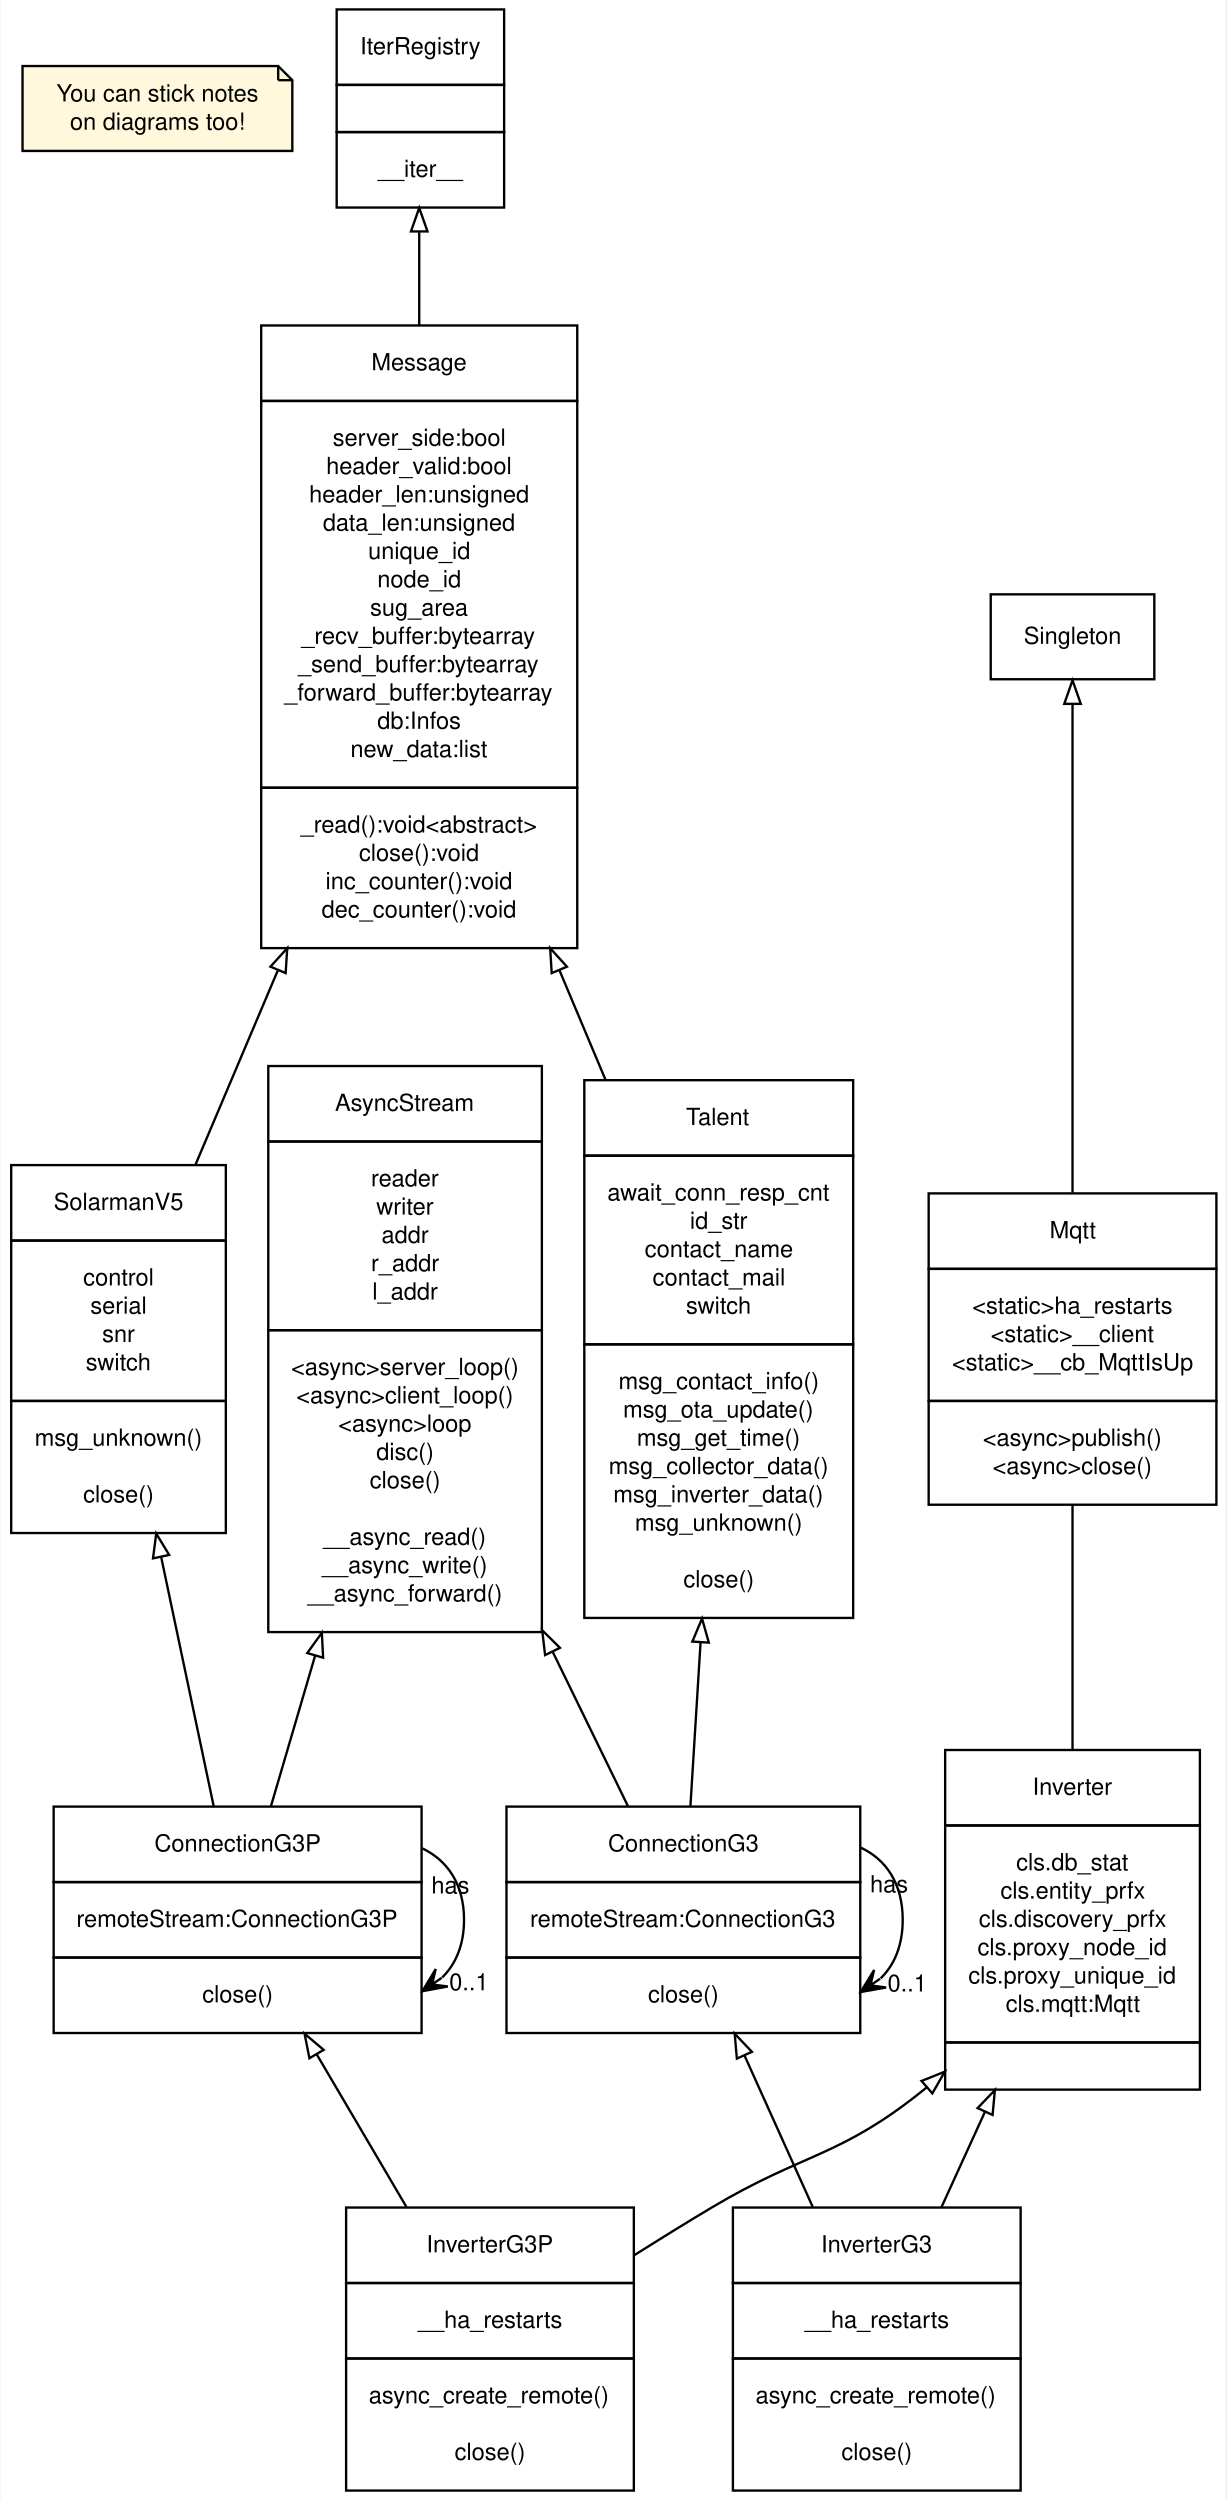
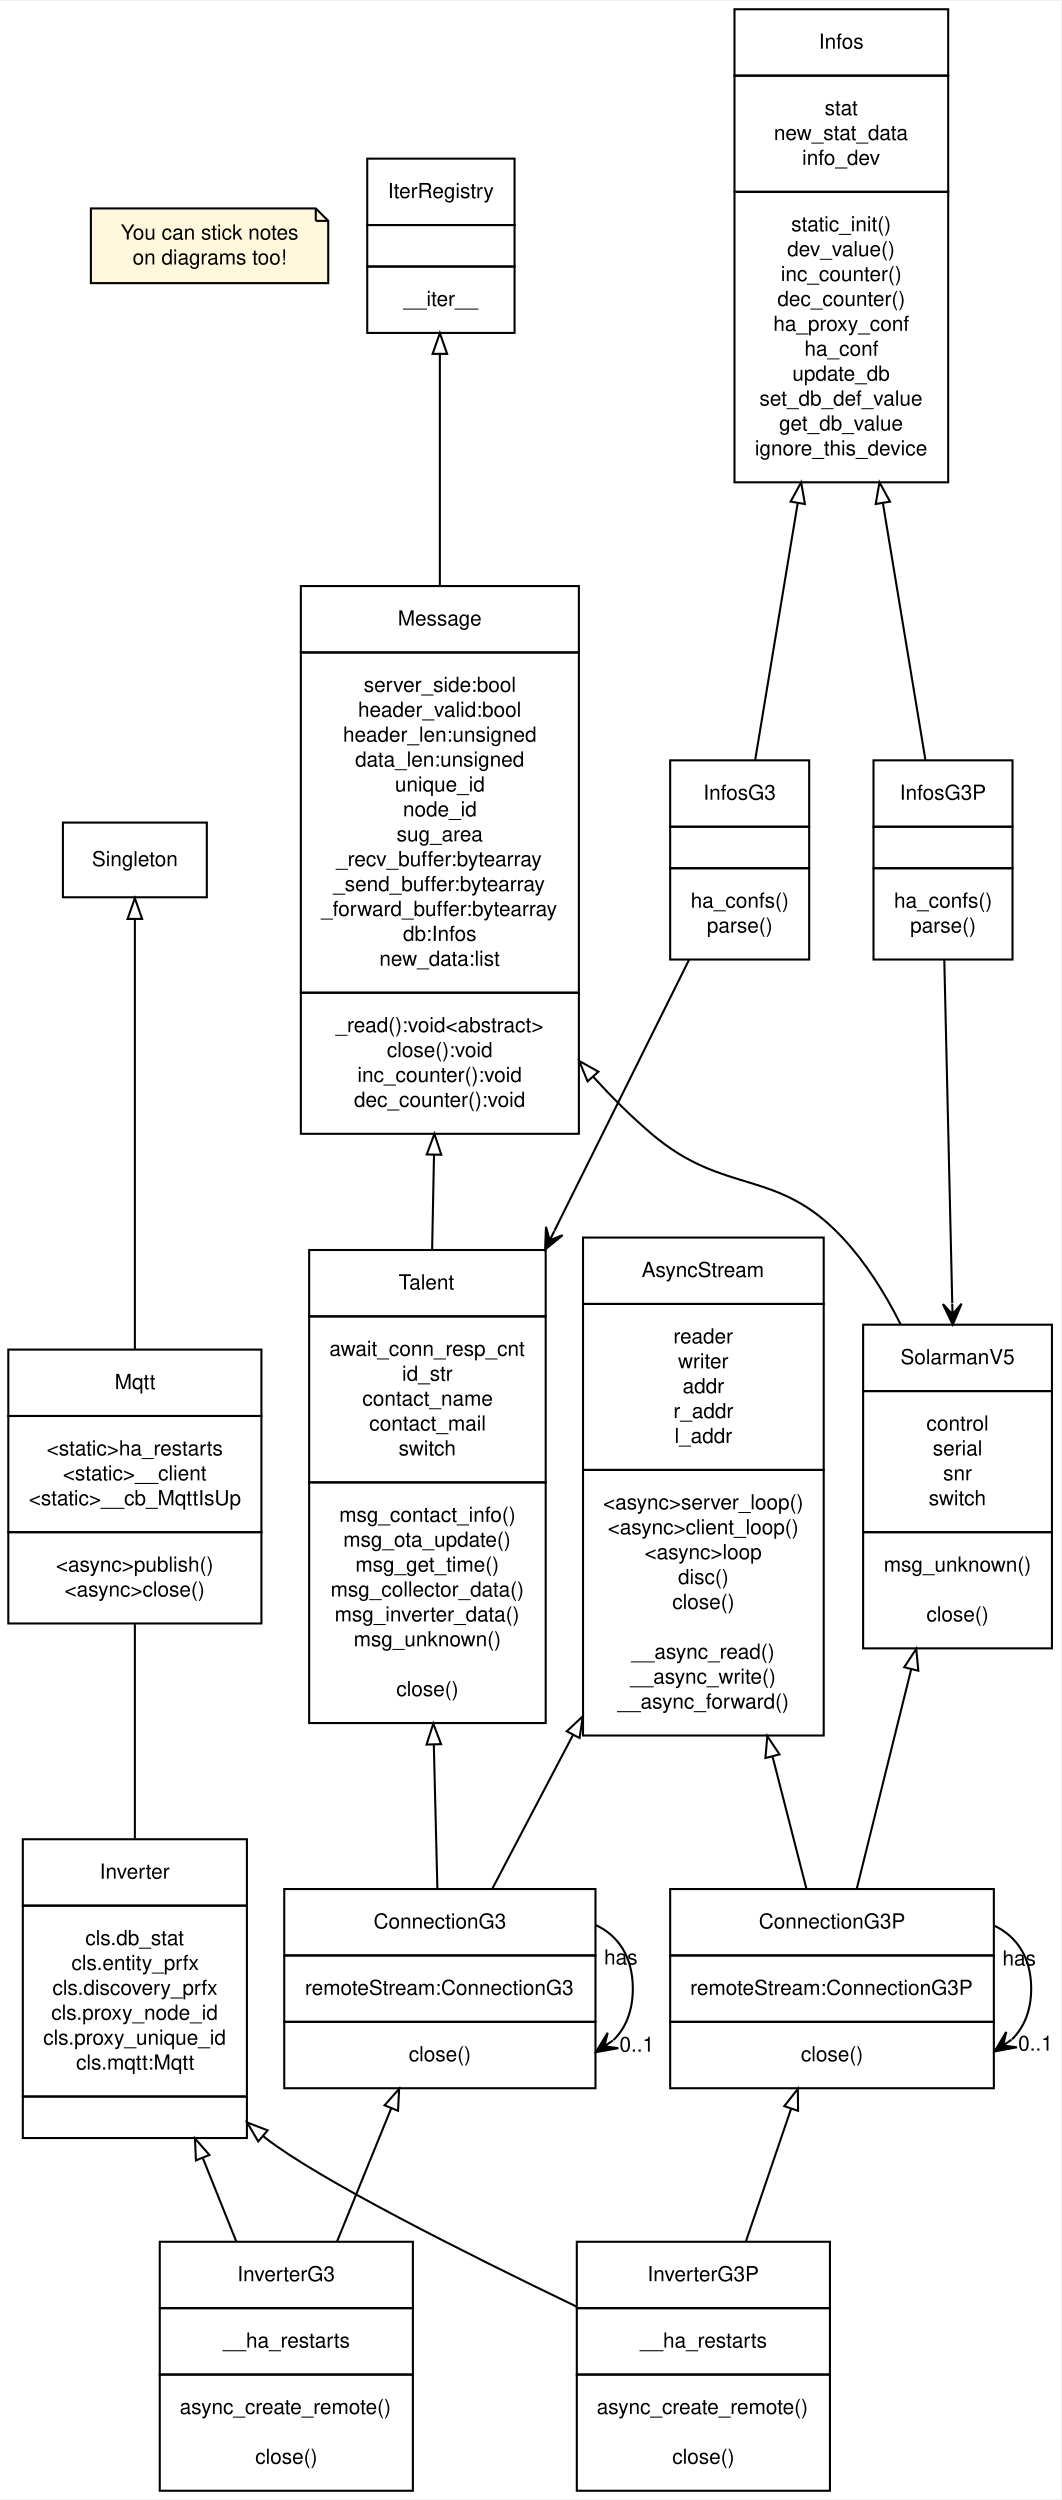
- <svg xmlns="http://www.w3.org/2000/svg" width="520pt" height="1060pt" viewBox="0.00 0.00 519.50 1060.00">
-   <g id="graph0" class="graph" transform="scale(1 1) rotate(0) translate(4 1056)">
-     <polygon fill="#ffffff" stroke="transparent" points="-4,4 -4,-1056 515.5,-1056 515.5,4 -4,4" />
+ <svg xmlns="http://www.w3.org/2000/svg" width="511pt" height="1204pt" viewBox="0.00 0.00 511.39 1204.00">
+   <g id="graph0" class="graph" transform="scale(1 1) rotate(0) translate(4 1200)">
+     <polygon fill="#ffffff" stroke="transparent" points="-4,4 -4,-1200 507.393,-1200 507.393,4 -4,4" />
    <g id="node1" class="node">
-       <polygon fill="#fff8dc" stroke="#000000" points="113.696,-1028 5.304,-1028 5.304,-992 119.696,-992 119.696,-1022 113.696,-1028" />
-       <polyline fill="none" stroke="#000000" points="113.696,-1028 113.696,-1022 " />
-       <polyline fill="none" stroke="#000000" points="119.696,-1022 113.696,-1022 " />
-       <text text-anchor="middle" x="62.5" y="-1013" font-family="Helvetica,sans-Serif" font-size="10.00" fill="#000000">You can stick notes</text>
-       <text text-anchor="middle" x="62.5" y="-1001" font-family="Helvetica,sans-Serif" font-size="10.00" fill="#000000">on diagrams too!</text>
+       <polygon fill="#fff8dc" stroke="#000000" points="148.196,-1100 39.804,-1100 39.804,-1064 154.196,-1064 154.196,-1094 148.196,-1100" />
+       <polyline fill="none" stroke="#000000" points="148.196,-1100 148.196,-1094 " />
+       <polyline fill="none" stroke="#000000" points="154.196,-1094 148.196,-1094 " />
+       <text text-anchor="middle" x="97" y="-1085" font-family="Helvetica,sans-Serif" font-size="10.00" fill="#000000">You can stick notes</text>
+       <text text-anchor="middle" x="97" y="-1073" font-family="Helvetica,sans-Serif" font-size="10.00" fill="#000000">on diagrams too!</text>
    </g>
    <g id="node2" class="node">
-       <polygon fill="none" stroke="#000000" points="485.182,-804 415.818,-804 415.818,-768 485.182,-768 485.182,-804" />
-       <text text-anchor="middle" x="450.5" y="-783" font-family="Helvetica,sans-Serif" font-size="10.00" fill="#000000">Singleton</text>
+       <polygon fill="none" stroke="#000000" points="95.682,-804 26.318,-804 26.318,-768 95.682,-768 95.682,-804" />
+       <text text-anchor="middle" x="61" y="-783" font-family="Helvetica,sans-Serif" font-size="10.00" fill="#000000">Singleton</text>
    </g>
    <g id="node3" class="node">
-       <polygon fill="none" stroke="#000000" points="389.5,-518 389.5,-550 511.5,-550 511.5,-518 389.5,-518" />
-       <text text-anchor="start" x="440.777" y="-531" font-family="Helvetica,sans-Serif" font-size="10.00" fill="#000000">Mqtt</text>
-       <polygon fill="none" stroke="#000000" points="389.5,-462 389.5,-518 511.5,-518 511.5,-462 389.5,-462" />
-       <text text-anchor="start" x="407.988" y="-499" font-family="Helvetica,sans-Serif" font-size="10.00" fill="#000000">&lt;static&gt;ha_restarts</text>
-       <text text-anchor="start" x="415.767" y="-487" font-family="Helvetica,sans-Serif" font-size="10.00" fill="#000000">&lt;static&gt;__client</text>
-       <text text-anchor="start" x="399.373" y="-475" font-family="Helvetica,sans-Serif" font-size="10.00" fill="#000000">&lt;static&gt;__cb_MqttIsUp</text>
-       <polygon fill="none" stroke="#000000" points="389.5,-418 389.5,-462 511.5,-462 511.5,-418 389.5,-418" />
-       <text text-anchor="start" x="412.436" y="-443" font-family="Helvetica,sans-Serif" font-size="10.00" fill="#000000">&lt;async&gt;publish()</text>
-       <text text-anchor="start" x="416.604" y="-431" font-family="Helvetica,sans-Serif" font-size="10.00" fill="#000000">&lt;async&gt;close()</text>
+       <polygon fill="none" stroke="#000000" points="0,-518 0,-550 122,-550 122,-518 0,-518" />
+       <text text-anchor="start" x="51.277" y="-531" font-family="Helvetica,sans-Serif" font-size="10.00" fill="#000000">Mqtt</text>
+       <polygon fill="none" stroke="#000000" points="0,-462 0,-518 122,-518 122,-462 0,-462" />
+       <text text-anchor="start" x="18.488" y="-499" font-family="Helvetica,sans-Serif" font-size="10.00" fill="#000000">&lt;static&gt;ha_restarts</text>
+       <text text-anchor="start" x="26.267" y="-487" font-family="Helvetica,sans-Serif" font-size="10.00" fill="#000000">&lt;static&gt;__client</text>
+       <text text-anchor="start" x="9.873" y="-475" font-family="Helvetica,sans-Serif" font-size="10.00" fill="#000000">&lt;static&gt;__cb_MqttIsUp</text>
+       <polygon fill="none" stroke="#000000" points="0,-418 0,-462 122,-462 122,-418 0,-418" />
+       <text text-anchor="start" x="22.936" y="-443" font-family="Helvetica,sans-Serif" font-size="10.00" fill="#000000">&lt;async&gt;publish()</text>
+       <text text-anchor="start" x="27.105" y="-431" font-family="Helvetica,sans-Serif" font-size="10.00" fill="#000000">&lt;async&gt;close()</text>
    </g>
    <g id="edge1" class="edge">
-       <path fill="none" stroke="#000000" d="M450.5,-757.463C450.5,-710.329 450.5,-615.001 450.5,-550.315" />
-       <polygon fill="none" stroke="#000000" points="447,-757.563 450.5,-767.563 454,-757.563 447,-757.563" />
+       <path fill="none" stroke="#000000" d="M61,-757.463C61,-710.329 61,-615.001 61,-550.315" />
+       <polygon fill="none" stroke="#000000" points="57.5,-757.563 61,-767.563 64.5,-757.563 57.5,-757.563" />
    </g>
    <g id="node11" class="node">
-       <polygon fill="none" stroke="#000000" points="396.5,-282 396.5,-314 504.5,-314 504.5,-282 396.5,-282" />
-       <text text-anchor="start" x="433.553" y="-295" font-family="Helvetica,sans-Serif" font-size="10.00" fill="#000000">Inverter</text>
-       <polygon fill="none" stroke="#000000" points="396.5,-190 396.5,-282 504.5,-282 504.5,-190 396.5,-190" />
-       <text text-anchor="start" x="426.604" y="-263" font-family="Helvetica,sans-Serif" font-size="10.00" fill="#000000">cls.db_stat</text>
-       <text text-anchor="start" x="419.94" y="-251" font-family="Helvetica,sans-Serif" font-size="10.00" fill="#000000">cls.entity_prfx</text>
-       <text text-anchor="start" x="410.776" y="-239" font-family="Helvetica,sans-Serif" font-size="10.00" fill="#000000">cls.discovery_prfx</text>
-       <text text-anchor="start" x="410.212" y="-227" font-family="Helvetica,sans-Serif" font-size="10.00" fill="#000000">cls.proxy_node_id</text>
-       <text text-anchor="start" x="406.322" y="-215" font-family="Helvetica,sans-Serif" font-size="10.00" fill="#000000">cls.proxy_unique_id</text>
-       <text text-anchor="start" x="422.166" y="-203" font-family="Helvetica,sans-Serif" font-size="10.00" fill="#000000">cls.mqtt:Mqtt</text>
-       <polygon fill="none" stroke="#000000" points="396.5,-170 396.5,-190 504.5,-190 504.5,-170 396.5,-170" />
+       <polygon fill="none" stroke="#000000" points="7,-282 7,-314 115,-314 115,-282 7,-282" />
+       <text text-anchor="start" x="44.053" y="-295" font-family="Helvetica,sans-Serif" font-size="10.00" fill="#000000">Inverter</text>
+       <polygon fill="none" stroke="#000000" points="7,-190 7,-282 115,-282 115,-190 7,-190" />
+       <text text-anchor="start" x="37.104" y="-263" font-family="Helvetica,sans-Serif" font-size="10.00" fill="#000000">cls.db_stat</text>
+       <text text-anchor="start" x="30.441" y="-251" font-family="Helvetica,sans-Serif" font-size="10.00" fill="#000000">cls.entity_prfx</text>
+       <text text-anchor="start" x="21.276" y="-239" font-family="Helvetica,sans-Serif" font-size="10.00" fill="#000000">cls.discovery_prfx</text>
+       <text text-anchor="start" x="20.712" y="-227" font-family="Helvetica,sans-Serif" font-size="10.00" fill="#000000">cls.proxy_node_id</text>
+       <text text-anchor="start" x="16.823" y="-215" font-family="Helvetica,sans-Serif" font-size="10.00" fill="#000000">cls.proxy_unique_id</text>
+       <text text-anchor="start" x="32.666" y="-203" font-family="Helvetica,sans-Serif" font-size="10.00" fill="#000000">cls.mqtt:Mqtt</text>
+       <polygon fill="none" stroke="#000000" points="7,-170 7,-190 115,-190 115,-170 7,-170" />
    </g>
    <g id="edge11" class="edge">
-       <path fill="none" stroke="#000000" d="M450.5,-417.872C450.5,-385.825 450.5,-347.262 450.5,-314.423" />
+       <path fill="none" stroke="#000000" d="M61,-417.872C61,-385.825 61,-347.262 61,-314.423" />
    </g>
    <g id="node4" class="node">
-       <polygon fill="none" stroke="#000000" points="138.5,-1020 138.5,-1052 209.5,-1052 209.5,-1020 138.5,-1020" />
-       <text text-anchor="start" x="148.445" y="-1033" font-family="Helvetica,sans-Serif" font-size="10.00" fill="#000000">IterRegistry</text>
-       <polygon fill="none" stroke="#000000" points="138.5,-1000 138.5,-1020 209.5,-1020 209.5,-1000 138.5,-1000" />
-       <polygon fill="none" stroke="#000000" points="138.5,-968 138.5,-1000 209.5,-1000 209.5,-968 138.5,-968" />
-       <text text-anchor="start" x="155.939" y="-981" font-family="Helvetica,sans-Serif" font-size="10.00" fill="#000000">__iter__</text>
+       <polygon fill="none" stroke="#000000" points="173,-1092 173,-1124 244,-1124 244,-1092 173,-1092" />
+       <text text-anchor="start" x="182.945" y="-1105" font-family="Helvetica,sans-Serif" font-size="10.00" fill="#000000">IterRegistry</text>
+       <polygon fill="none" stroke="#000000" points="173,-1072 173,-1092 244,-1092 244,-1072 173,-1072" />
+       <polygon fill="none" stroke="#000000" points="173,-1040 173,-1072 244,-1072 244,-1040 173,-1040" />
+       <text text-anchor="start" x="190.439" y="-1053" font-family="Helvetica,sans-Serif" font-size="10.00" fill="#000000">__iter__</text>
    </g>
    <g id="node5" class="node">
-       <polygon fill="none" stroke="#000000" points="106.5,-886 106.5,-918 240.5,-918 240.5,-886 106.5,-886" />
-       <text text-anchor="start" x="153.218" y="-899" font-family="Helvetica,sans-Serif" font-size="10.00" fill="#000000">Message</text>
-       <polygon fill="none" stroke="#000000" points="106.5,-722 106.5,-886 240.5,-886 240.5,-722 106.5,-722" />
-       <text text-anchor="start" x="136.827" y="-867" font-family="Helvetica,sans-Serif" font-size="10.00" fill="#000000">server_side:bool</text>
-       <text text-anchor="start" x="134.043" y="-855" font-family="Helvetica,sans-Serif" font-size="10.00" fill="#000000">header_valid:bool</text>
-       <text text-anchor="start" x="126.814" y="-843" font-family="Helvetica,sans-Serif" font-size="10.00" fill="#000000">header_len:unsigned</text>
-       <text text-anchor="start" x="132.648" y="-831" font-family="Helvetica,sans-Serif" font-size="10.00" fill="#000000">data_len:unsigned</text>
-       <text text-anchor="start" x="151.825" y="-819" font-family="Helvetica,sans-Serif" font-size="10.00" fill="#000000">unique_id</text>
-       <text text-anchor="start" x="155.714" y="-807" font-family="Helvetica,sans-Serif" font-size="10.00" fill="#000000">node_id</text>
-       <text text-anchor="start" x="152.659" y="-795" font-family="Helvetica,sans-Serif" font-size="10.00" fill="#000000">sug_area</text>
-       <text text-anchor="start" x="123.489" y="-783" font-family="Helvetica,sans-Serif" font-size="10.00" fill="#000000">_recv_buffer:bytearray</text>
-       <text text-anchor="start" x="122.094" y="-771" font-family="Helvetica,sans-Serif" font-size="10.00" fill="#000000">_send_buffer:bytearray</text>
-       <text text-anchor="start" x="116.266" y="-759" font-family="Helvetica,sans-Serif" font-size="10.00" fill="#000000">_forward_buffer:bytearray</text>
-       <text text-anchor="start" x="155.714" y="-747" font-family="Helvetica,sans-Serif" font-size="10.00" fill="#000000">db:Infos</text>
-       <text text-anchor="start" x="144.326" y="-735" font-family="Helvetica,sans-Serif" font-size="10.00" fill="#000000">new_data:list</text>
-       <polygon fill="none" stroke="#000000" points="106.5,-654 106.5,-722 240.5,-722 240.5,-654 106.5,-654" />
-       <text text-anchor="start" x="123.21" y="-703" font-family="Helvetica,sans-Serif" font-size="10.00" fill="#000000">_read():void&lt;abstract&gt;</text>
-       <text text-anchor="start" x="147.945" y="-691" font-family="Helvetica,sans-Serif" font-size="10.00" fill="#000000">close():void</text>
-       <text text-anchor="start" x="133.773" y="-679" font-family="Helvetica,sans-Serif" font-size="10.00" fill="#000000">inc_counter():void</text>
-       <text text-anchor="start" x="132.102" y="-667" font-family="Helvetica,sans-Serif" font-size="10.00" fill="#000000">dec_counter():void</text>
+       <polygon fill="none" stroke="#000000" points="141,-886 141,-918 275,-918 275,-886 141,-886" />
+       <text text-anchor="start" x="187.718" y="-899" font-family="Helvetica,sans-Serif" font-size="10.00" fill="#000000">Message</text>
+       <polygon fill="none" stroke="#000000" points="141,-722 141,-886 275,-886 275,-722 141,-722" />
+       <text text-anchor="start" x="171.327" y="-867" font-family="Helvetica,sans-Serif" font-size="10.00" fill="#000000">server_side:bool</text>
+       <text text-anchor="start" x="168.543" y="-855" font-family="Helvetica,sans-Serif" font-size="10.00" fill="#000000">header_valid:bool</text>
+       <text text-anchor="start" x="161.314" y="-843" font-family="Helvetica,sans-Serif" font-size="10.00" fill="#000000">header_len:unsigned</text>
+       <text text-anchor="start" x="167.148" y="-831" font-family="Helvetica,sans-Serif" font-size="10.00" fill="#000000">data_len:unsigned</text>
+       <text text-anchor="start" x="186.325" y="-819" font-family="Helvetica,sans-Serif" font-size="10.00" fill="#000000">unique_id</text>
+       <text text-anchor="start" x="190.214" y="-807" font-family="Helvetica,sans-Serif" font-size="10.00" fill="#000000">node_id</text>
+       <text text-anchor="start" x="187.159" y="-795" font-family="Helvetica,sans-Serif" font-size="10.00" fill="#000000">sug_area</text>
+       <text text-anchor="start" x="157.989" y="-783" font-family="Helvetica,sans-Serif" font-size="10.00" fill="#000000">_recv_buffer:bytearray</text>
+       <text text-anchor="start" x="156.595" y="-771" font-family="Helvetica,sans-Serif" font-size="10.00" fill="#000000">_send_buffer:bytearray</text>
+       <text text-anchor="start" x="150.767" y="-759" font-family="Helvetica,sans-Serif" font-size="10.00" fill="#000000">_forward_buffer:bytearray</text>
+       <text text-anchor="start" x="190.214" y="-747" font-family="Helvetica,sans-Serif" font-size="10.00" fill="#000000">db:Infos</text>
+       <text text-anchor="start" x="178.826" y="-735" font-family="Helvetica,sans-Serif" font-size="10.00" fill="#000000">new_data:list</text>
+       <polygon fill="none" stroke="#000000" points="141,-654 141,-722 275,-722 275,-654 141,-654" />
+       <text text-anchor="start" x="157.709" y="-703" font-family="Helvetica,sans-Serif" font-size="10.00" fill="#000000">_read():void&lt;abstract&gt;</text>
+       <text text-anchor="start" x="182.445" y="-691" font-family="Helvetica,sans-Serif" font-size="10.00" fill="#000000">close():void</text>
+       <text text-anchor="start" x="168.273" y="-679" font-family="Helvetica,sans-Serif" font-size="10.00" fill="#000000">inc_counter():void</text>
+       <text text-anchor="start" x="166.602" y="-667" font-family="Helvetica,sans-Serif" font-size="10.00" fill="#000000">dec_counter():void</text>
    </g>
    <g id="edge2" class="edge">
-       <path fill="none" stroke="#000000" d="M173.5,-957.579C173.5,-945.462 173.5,-932.032 173.5,-918.176" />
-       <polygon fill="none" stroke="#000000" points="170,-957.867 173.5,-967.867 177,-957.867 170,-957.867" />
+       <path fill="none" stroke="#000000" d="M208,-1029.741C208,-998.604 208,-957.562 208,-918.054" />
+       <polygon fill="none" stroke="#000000" points="204.5,-1029.905 208,-1039.905 211.5,-1029.905 204.5,-1029.905" />
    </g>
    <g id="node6" class="node">
-       <polygon fill="none" stroke="#000000" points="243.5,-566 243.5,-598 357.5,-598 357.5,-566 243.5,-566" />
-       <text text-anchor="start" x="286.608" y="-579" font-family="Helvetica,sans-Serif" font-size="10.00" fill="#000000">Talent</text>
-       <polygon fill="none" stroke="#000000" points="243.5,-486 243.5,-566 357.5,-566 357.5,-486 243.5,-486" />
-       <text text-anchor="start" x="253.263" y="-547" font-family="Helvetica,sans-Serif" font-size="10.00" fill="#000000">await_conn_resp_cnt</text>
-       <text text-anchor="start" x="288.277" y="-535" font-family="Helvetica,sans-Serif" font-size="10.00" fill="#000000">id_str</text>
-       <text text-anchor="start" x="269.1" y="-523" font-family="Helvetica,sans-Serif" font-size="10.00" fill="#000000">contact_name</text>
-       <text text-anchor="start" x="272.44" y="-511" font-family="Helvetica,sans-Serif" font-size="10.00" fill="#000000">contact_mail</text>
-       <text text-anchor="start" x="286.612" y="-499" font-family="Helvetica,sans-Serif" font-size="10.00" fill="#000000">switch</text>
-       <polygon fill="none" stroke="#000000" points="243.5,-370 243.5,-486 357.5,-486 357.5,-370 243.5,-370" />
-       <text text-anchor="start" x="257.993" y="-467" font-family="Helvetica,sans-Serif" font-size="10.00" fill="#000000">msg_contact_info()</text>
-       <text text-anchor="start" x="259.933" y="-455" font-family="Helvetica,sans-Serif" font-size="10.00" fill="#000000">msg_ota_update()</text>
-       <text text-anchor="start" x="265.776" y="-443" font-family="Helvetica,sans-Serif" font-size="10.00" fill="#000000">msg_get_time()</text>
-       <text text-anchor="start" x="253.828" y="-431" font-family="Helvetica,sans-Serif" font-size="10.00" fill="#000000">msg_collector_data()</text>
-       <text text-anchor="start" x="255.774" y="-419" font-family="Helvetica,sans-Serif" font-size="10.00" fill="#000000">msg_inverter_data()</text>
-       <text text-anchor="start" x="264.94" y="-407" font-family="Helvetica,sans-Serif" font-size="10.00" fill="#000000">msg_unknown()</text>
-       <text text-anchor="start" x="285.502" y="-383" font-family="Helvetica,sans-Serif" font-size="10.00" fill="#000000">close()</text>
+       <polygon fill="none" stroke="#000000" points="145,-566 145,-598 259,-598 259,-566 145,-566" />
+       <text text-anchor="start" x="188.108" y="-579" font-family="Helvetica,sans-Serif" font-size="10.00" fill="#000000">Talent</text>
+       <polygon fill="none" stroke="#000000" points="145,-486 145,-566 259,-566 259,-486 145,-486" />
+       <text text-anchor="start" x="154.763" y="-547" font-family="Helvetica,sans-Serif" font-size="10.00" fill="#000000">await_conn_resp_cnt</text>
+       <text text-anchor="start" x="189.778" y="-535" font-family="Helvetica,sans-Serif" font-size="10.00" fill="#000000">id_str</text>
+       <text text-anchor="start" x="170.6" y="-523" font-family="Helvetica,sans-Serif" font-size="10.00" fill="#000000">contact_name</text>
+       <text text-anchor="start" x="173.94" y="-511" font-family="Helvetica,sans-Serif" font-size="10.00" fill="#000000">contact_mail</text>
+       <text text-anchor="start" x="188.112" y="-499" font-family="Helvetica,sans-Serif" font-size="10.00" fill="#000000">switch</text>
+       <polygon fill="none" stroke="#000000" points="145,-370 145,-486 259,-486 259,-370 145,-370" />
+       <text text-anchor="start" x="159.493" y="-467" font-family="Helvetica,sans-Serif" font-size="10.00" fill="#000000">msg_contact_info()</text>
+       <text text-anchor="start" x="161.433" y="-455" font-family="Helvetica,sans-Serif" font-size="10.00" fill="#000000">msg_ota_update()</text>
+       <text text-anchor="start" x="167.276" y="-443" font-family="Helvetica,sans-Serif" font-size="10.00" fill="#000000">msg_get_time()</text>
+       <text text-anchor="start" x="155.328" y="-431" font-family="Helvetica,sans-Serif" font-size="10.00" fill="#000000">msg_collector_data()</text>
+       <text text-anchor="start" x="157.274" y="-419" font-family="Helvetica,sans-Serif" font-size="10.00" fill="#000000">msg_inverter_data()</text>
+       <text text-anchor="start" x="166.44" y="-407" font-family="Helvetica,sans-Serif" font-size="10.00" fill="#000000">msg_unknown()</text>
+       <text text-anchor="start" x="187.002" y="-383" font-family="Helvetica,sans-Serif" font-size="10.00" fill="#000000">close()</text>
    </g>
    <g id="edge3" class="edge">
-       <path fill="none" stroke="#000000" d="M233.058,-644.374C239.56,-628.913 246.117,-613.321 252.455,-598.248" />
-       <polygon fill="none" stroke="#000000" points="229.669,-643.403 229.019,-653.978 236.122,-646.116 229.669,-643.403" />
+       <path fill="none" stroke="#000000" d="M205.178,-643.936C204.873,-628.619 204.566,-613.178 204.27,-598.248" />
+       <polygon fill="none" stroke="#000000" points="201.679,-644.049 205.377,-653.978 208.678,-643.91 201.679,-644.049" />
    </g>
    <g id="node7" class="node">
-       <polygon fill="none" stroke="#000000" points=".5,-530 .5,-562 91.5,-562 91.5,-530 .5,-530" />
-       <text text-anchor="start" x="18.495" y="-543" font-family="Helvetica,sans-Serif" font-size="10.00" fill="#000000">SolarmanV5</text>
-       <polygon fill="none" stroke="#000000" points=".5,-462 .5,-530 91.5,-530 91.5,-462 .5,-462" />
-       <text text-anchor="start" x="30.998" y="-511" font-family="Helvetica,sans-Serif" font-size="10.00" fill="#000000">control</text>
-       <text text-anchor="start" x="34.057" y="-499" font-family="Helvetica,sans-Serif" font-size="10.00" fill="#000000">serial</text>
-       <text text-anchor="start" x="39.056" y="-487" font-family="Helvetica,sans-Serif" font-size="10.00" fill="#000000">snr</text>
-       <text text-anchor="start" x="32.112" y="-475" font-family="Helvetica,sans-Serif" font-size="10.00" fill="#000000">switch</text>
-       <polygon fill="none" stroke="#000000" points=".5,-406 .5,-462 91.5,-462 91.5,-406 .5,-406" />
-       <text text-anchor="start" x="10.441" y="-443" font-family="Helvetica,sans-Serif" font-size="10.00" fill="#000000">msg_unknown()</text>
-       <text text-anchor="start" x="31.003" y="-419" font-family="Helvetica,sans-Serif" font-size="10.00" fill="#000000">close()</text>
+       <polygon fill="none" stroke="#000000" points="412,-530 412,-562 503,-562 503,-530 412,-530" />
+       <text text-anchor="start" x="429.995" y="-543" font-family="Helvetica,sans-Serif" font-size="10.00" fill="#000000">SolarmanV5</text>
+       <polygon fill="none" stroke="#000000" points="412,-462 412,-530 503,-530 503,-462 412,-462" />
+       <text text-anchor="start" x="442.498" y="-511" font-family="Helvetica,sans-Serif" font-size="10.00" fill="#000000">control</text>
+       <text text-anchor="start" x="445.558" y="-499" font-family="Helvetica,sans-Serif" font-size="10.00" fill="#000000">serial</text>
+       <text text-anchor="start" x="450.556" y="-487" font-family="Helvetica,sans-Serif" font-size="10.00" fill="#000000">snr</text>
+       <text text-anchor="start" x="443.612" y="-475" font-family="Helvetica,sans-Serif" font-size="10.00" fill="#000000">switch</text>
+       <polygon fill="none" stroke="#000000" points="412,-406 412,-462 503,-462 503,-406 412,-406" />
+       <text text-anchor="start" x="421.94" y="-443" font-family="Helvetica,sans-Serif" font-size="10.00" fill="#000000">msg_unknown()</text>
+       <text text-anchor="start" x="442.502" y="-419" font-family="Helvetica,sans-Serif" font-size="10.00" fill="#000000">close()</text>
    </g>
    <g id="edge4" class="edge">
-       <path fill="none" stroke="#000000" d="M113.494,-644.423C101.523,-616.18 89.366,-587.496 78.706,-562.344" />
-       <polygon fill="none" stroke="#000000" points="110.419,-646.136 117.543,-653.978 116.864,-643.405 110.419,-646.136" />
+       <path fill="none" stroke="#000000" d="M281.898,-681.506C290.821,-671.678 300.248,-662.304 310,-654 345.432,-623.829 370.232,-638.008 402,-604 413.264,-591.942 422.542,-577.175 430.061,-562.176" />
+       <polygon fill="none" stroke="#000000" points="279.184,-679.291 275.176,-689.099 284.425,-683.931 279.184,-679.291" />
    </g>
    <g id="node8" class="node">
-       <polygon fill="none" stroke="#000000" points="210.5,-258 210.5,-290 360.5,-290 360.5,-258 210.5,-258" />
-       <text text-anchor="start" x="253.546" y="-271" font-family="Helvetica,sans-Serif" font-size="10.00" fill="#000000">ConnectionG3</text>
-       <polygon fill="none" stroke="#000000" points="210.5,-226 210.5,-258 360.5,-258 360.5,-226 210.5,-226" />
-       <text text-anchor="start" x="220.487" y="-239" font-family="Helvetica,sans-Serif" font-size="10.00" fill="#000000">remoteStream:ConnectionG3</text>
-       <polygon fill="none" stroke="#000000" points="210.5,-194 210.5,-226 360.5,-226 360.5,-194 210.5,-194" />
-       <text text-anchor="start" x="270.502" y="-207" font-family="Helvetica,sans-Serif" font-size="10.00" fill="#000000">close()</text>
+       <polygon fill="none" stroke="#000000" points="133,-258 133,-290 283,-290 283,-258 133,-258" />
+       <text text-anchor="start" x="176.046" y="-271" font-family="Helvetica,sans-Serif" font-size="10.00" fill="#000000">ConnectionG3</text>
+       <polygon fill="none" stroke="#000000" points="133,-226 133,-258 283,-258 283,-226 133,-226" />
+       <text text-anchor="start" x="142.987" y="-239" font-family="Helvetica,sans-Serif" font-size="10.00" fill="#000000">remoteStream:ConnectionG3</text>
+       <polygon fill="none" stroke="#000000" points="133,-194 133,-226 283,-226 283,-194 133,-194" />
+       <text text-anchor="start" x="193.002" y="-207" font-family="Helvetica,sans-Serif" font-size="10.00" fill="#000000">close()</text>
    </g>
    <g id="edge5" class="edge">
-       <path fill="none" stroke="#000000" d="M292.786,-359.541C291.257,-334.884 289.741,-310.42 288.49,-290.246" />
-       <polygon fill="none" stroke="#000000" points="289.305,-359.968 293.417,-369.732 296.292,-359.535 289.305,-359.968" />
+       <path fill="none" stroke="#000000" d="M205.086,-359.541C205.697,-334.884 206.304,-310.42 206.804,-290.246" />
+       <polygon fill="none" stroke="#000000" points="201.582,-359.649 204.833,-369.732 208.58,-359.822 201.582,-359.649" />
    </g>
    <g id="node9" class="node">
-       <polygon fill="none" stroke="#000000" points="18.5,-258 18.5,-290 174.5,-290 174.5,-258 18.5,-258" />
-       <text text-anchor="start" x="61.211" y="-271" font-family="Helvetica,sans-Serif" font-size="10.00" fill="#000000">ConnectionG3P</text>
-       <polygon fill="none" stroke="#000000" points="18.5,-226 18.5,-258 174.5,-258 174.5,-226 18.5,-226" />
-       <text text-anchor="start" x="28.152" y="-239" font-family="Helvetica,sans-Serif" font-size="10.00" fill="#000000">remoteStream:ConnectionG3P</text>
-       <polygon fill="none" stroke="#000000" points="18.5,-194 18.5,-226 174.5,-226 174.5,-194 18.5,-194" />
-       <text text-anchor="start" x="81.502" y="-207" font-family="Helvetica,sans-Serif" font-size="10.00" fill="#000000">close()</text>
+       <polygon fill="none" stroke="#000000" points="319,-258 319,-290 475,-290 475,-258 319,-258" />
+       <text text-anchor="start" x="361.711" y="-271" font-family="Helvetica,sans-Serif" font-size="10.00" fill="#000000">ConnectionG3P</text>
+       <polygon fill="none" stroke="#000000" points="319,-226 319,-258 475,-258 475,-226 319,-226" />
+       <text text-anchor="start" x="328.652" y="-239" font-family="Helvetica,sans-Serif" font-size="10.00" fill="#000000">remoteStream:ConnectionG3P</text>
+       <polygon fill="none" stroke="#000000" points="319,-194 319,-226 475,-226 475,-194 319,-194" />
+       <text text-anchor="start" x="382.002" y="-207" font-family="Helvetica,sans-Serif" font-size="10.00" fill="#000000">close()</text>
    </g>
    <g id="edge6" class="edge">
-       <path fill="none" stroke="#000000" d="M64.087,-395.805C71.618,-360.068 80.019,-320.202 86.382,-290.012" />
-       <polygon fill="none" stroke="#000000" points="60.625,-395.257 61.988,-405.764 67.475,-396.7 60.625,-395.257" />
+       <path fill="none" stroke="#000000" d="M435.134,-395.805C426.273,-360.068 416.389,-320.202 408.904,-290.012" />
+       <polygon fill="none" stroke="#000000" points="431.799,-396.9 437.603,-405.764 438.593,-395.215 431.799,-396.9" />
    </g>
    <g id="edge13" class="edge">
-       <path fill="none" stroke="#000000" d="M360.668,-272.624C371.339,-267.671 378.5,-257.463 378.5,-242 378.5,-231.128 374.96,-222.853 369.149,-217.177" />
-       <polygon fill="#000000" stroke="#000000" points="360.668,-211.376 371.463,-213.308 364.795,-214.199 368.922,-217.022 368.922,-217.022 368.922,-217.022 364.795,-214.199 366.382,-220.736 360.668,-211.376 360.668,-211.376" />
-       <text text-anchor="middle" x="380.401" y="-211.633" font-family="Helvetica,sans-Serif" font-size="10.00" fill="#000000">0..1</text>
-       <text text-anchor="middle" x="372.707" y="-253.653" font-family="Helvetica,sans-Serif" font-size="10.00" fill="#000000">has</text>
+       <path fill="none" stroke="#000000" d="M283.168,-272.624C293.839,-267.671 301,-257.463 301,-242 301,-231.128 297.46,-222.853 291.649,-217.177" />
+       <polygon fill="#000000" stroke="#000000" points="283.168,-211.376 293.963,-213.308 287.295,-214.199 291.422,-217.022 291.422,-217.022 291.422,-217.022 287.295,-214.199 288.882,-220.736 283.168,-211.376 283.168,-211.376" />
+       <text text-anchor="middle" x="302.901" y="-211.633" font-family="Helvetica,sans-Serif" font-size="10.00" fill="#000000">0..1</text>
+       <text text-anchor="middle" x="295.207" y="-253.653" font-family="Helvetica,sans-Serif" font-size="10.00" fill="#000000">has</text>
    </g>
    <g id="node12" class="node">
-       <polygon fill="none" stroke="#000000" points="306.5,-88 306.5,-120 428.5,-120 428.5,-88 306.5,-88" />
-       <text text-anchor="start" x="343.885" y="-101" font-family="Helvetica,sans-Serif" font-size="10.00" fill="#000000">InverterG3</text>
-       <polygon fill="none" stroke="#000000" points="306.5,-56 306.5,-88 428.5,-88 428.5,-56 306.5,-56" />
-       <text text-anchor="start" x="336.935" y="-69" font-family="Helvetica,sans-Serif" font-size="10.00" fill="#000000">__ha_restarts</text>
-       <polygon fill="none" stroke="#000000" points="306.5,0 306.5,-56 428.5,-56 428.5,0 306.5,0" />
-       <text text-anchor="start" x="316.103" y="-37" font-family="Helvetica,sans-Serif" font-size="10.00" fill="#000000">async_create_remote()</text>
-       <text text-anchor="start" x="352.502" y="-13" font-family="Helvetica,sans-Serif" font-size="10.00" fill="#000000">close()</text>
+       <polygon fill="none" stroke="#000000" points="73,-88 73,-120 195,-120 195,-88 73,-88" />
+       <text text-anchor="start" x="110.385" y="-101" font-family="Helvetica,sans-Serif" font-size="10.00" fill="#000000">InverterG3</text>
+       <polygon fill="none" stroke="#000000" points="73,-56 73,-88 195,-88 195,-56 73,-56" />
+       <text text-anchor="start" x="103.436" y="-69" font-family="Helvetica,sans-Serif" font-size="10.00" fill="#000000">__ha_restarts</text>
+       <polygon fill="none" stroke="#000000" points="73,0 73,-56 195,-56 195,0 73,0" />
+       <text text-anchor="start" x="82.603" y="-37" font-family="Helvetica,sans-Serif" font-size="10.00" fill="#000000">async_create_remote()</text>
+       <text text-anchor="start" x="119.002" y="-13" font-family="Helvetica,sans-Serif" font-size="10.00" fill="#000000">close()</text>
    </g>
    <g id="edge12" class="edge">
-       <path fill="none" stroke="#000000" d="M311.404,-184.505C320.625,-164.039 331.03,-140.945 340.353,-120.254" />
-       <polygon fill="none" stroke="#000000" points="308.176,-183.15 307.259,-193.705 314.558,-186.026 308.176,-183.15" />
+       <path fill="none" stroke="#000000" d="M184.51,-184.228C176.217,-163.831 166.874,-140.851 158.499,-120.254" />
+       <polygon fill="none" stroke="#000000" points="181.355,-185.76 188.364,-193.705 187.839,-183.123 181.355,-185.76" />
    </g>
    <g id="edge15" class="edge">
-       <path fill="none" stroke="#000000" d="M174.847,-272.274C185.444,-267.199 192.5,-257.107 192.5,-242 192.5,-231.378 189.012,-223.235 183.257,-217.572" />
-       <polygon fill="#000000" stroke="#000000" points="174.847,-211.726 185.627,-213.739 178.952,-214.58 183.058,-217.434 183.058,-217.434 183.058,-217.434 178.952,-214.58 180.489,-221.129 174.847,-211.726 174.847,-211.726" />
-       <text text-anchor="middle" x="194.555" y="-212.132" font-family="Helvetica,sans-Serif" font-size="10.00" fill="#000000">0..1</text>
-       <text text-anchor="middle" x="186.717" y="-253.177" font-family="Helvetica,sans-Serif" font-size="10.00" fill="#000000">has</text>
+       <path fill="none" stroke="#000000" d="M475.347,-272.274C485.944,-267.199 493,-257.107 493,-242 493,-231.378 489.512,-223.235 483.757,-217.572" />
+       <polygon fill="#000000" stroke="#000000" points="475.347,-211.726 486.127,-213.739 479.452,-214.58 483.558,-217.434 483.558,-217.434 483.558,-217.434 479.452,-214.58 480.989,-221.129 475.347,-211.726 475.347,-211.726" />
+       <text text-anchor="middle" x="495.055" y="-212.132" font-family="Helvetica,sans-Serif" font-size="10.00" fill="#000000">0..1</text>
+       <text text-anchor="middle" x="487.217" y="-253.177" font-family="Helvetica,sans-Serif" font-size="10.00" fill="#000000">has</text>
    </g>
    <g id="node13" class="node">
-       <polygon fill="none" stroke="#000000" points="142.5,-88 142.5,-120 264.5,-120 264.5,-88 142.5,-88" />
-       <text text-anchor="start" x="176.55" y="-101" font-family="Helvetica,sans-Serif" font-size="10.00" fill="#000000">InverterG3P</text>
-       <polygon fill="none" stroke="#000000" points="142.5,-56 142.5,-88 264.5,-88 264.5,-56 142.5,-56" />
-       <text text-anchor="start" x="172.935" y="-69" font-family="Helvetica,sans-Serif" font-size="10.00" fill="#000000">__ha_restarts</text>
-       <polygon fill="none" stroke="#000000" points="142.5,0 142.5,-56 264.5,-56 264.5,0 142.5,0" />
-       <text text-anchor="start" x="152.103" y="-37" font-family="Helvetica,sans-Serif" font-size="10.00" fill="#000000">async_create_remote()</text>
-       <text text-anchor="start" x="188.502" y="-13" font-family="Helvetica,sans-Serif" font-size="10.00" fill="#000000">close()</text>
+       <polygon fill="none" stroke="#000000" points="274,-88 274,-120 396,-120 396,-88 274,-88" />
+       <text text-anchor="start" x="308.05" y="-101" font-family="Helvetica,sans-Serif" font-size="10.00" fill="#000000">InverterG3P</text>
+       <polygon fill="none" stroke="#000000" points="274,-56 274,-88 396,-88 396,-56 274,-56" />
+       <text text-anchor="start" x="304.435" y="-69" font-family="Helvetica,sans-Serif" font-size="10.00" fill="#000000">__ha_restarts</text>
+       <polygon fill="none" stroke="#000000" points="274,0 274,-56 396,-56 396,0 274,0" />
+       <text text-anchor="start" x="283.603" y="-37" font-family="Helvetica,sans-Serif" font-size="10.00" fill="#000000">async_create_remote()</text>
+       <text text-anchor="start" x="320.002" y="-13" font-family="Helvetica,sans-Serif" font-size="10.00" fill="#000000">close()</text>
    </g>
    <g id="edge14" class="edge">
-       <path fill="none" stroke="#000000" d="M129.977,-185.057C142.09,-164.455 155.802,-141.131 168.076,-120.254" />
-       <polygon fill="none" stroke="#000000" points="126.944,-183.311 124.893,-193.705 132.978,-186.858 126.944,-183.311" />
+       <path fill="none" stroke="#000000" d="M377.32,-184.228C370.371,-163.831 362.543,-140.851 355.526,-120.254" />
+       <polygon fill="none" stroke="#000000" points="374.01,-185.368 380.548,-193.705 380.636,-183.111 374.01,-185.368" />
    </g>
    <g id="node10" class="node">
-       <polygon fill="none" stroke="#000000" points="109.5,-572 109.5,-604 225.5,-604 225.5,-572 109.5,-572" />
-       <text text-anchor="start" x="137.774" y="-585" font-family="Helvetica,sans-Serif" font-size="10.00" fill="#000000">AsyncStream</text>
-       <polygon fill="none" stroke="#000000" points="109.5,-492 109.5,-572 225.5,-572 225.5,-492 109.5,-492" />
-       <text text-anchor="start" x="153.053" y="-553" font-family="Helvetica,sans-Serif" font-size="10.00" fill="#000000">reader</text>
-       <text text-anchor="start" x="155.283" y="-541" font-family="Helvetica,sans-Serif" font-size="10.00" fill="#000000">writer</text>
-       <text text-anchor="start" x="157.497" y="-529" font-family="Helvetica,sans-Serif" font-size="10.00" fill="#000000">addr</text>
-       <text text-anchor="start" x="153.053" y="-517" font-family="Helvetica,sans-Serif" font-size="10.00" fill="#000000">r_addr</text>
-       <text text-anchor="start" x="153.608" y="-505" font-family="Helvetica,sans-Serif" font-size="10.00" fill="#000000">l_addr</text>
-       <polygon fill="none" stroke="#000000" points="109.5,-364 109.5,-492 225.5,-492 225.5,-364 109.5,-364" />
-       <text text-anchor="start" x="119.157" y="-473" font-family="Helvetica,sans-Serif" font-size="10.00" fill="#000000">&lt;async&gt;server_loop()</text>
-       <text text-anchor="start" x="121.378" y="-461" font-family="Helvetica,sans-Serif" font-size="10.00" fill="#000000">&lt;async&gt;client_loop()</text>
-       <text text-anchor="start" x="139.154" y="-449" font-family="Helvetica,sans-Serif" font-size="10.00" fill="#000000">&lt;async&gt;loop</text>
-       <text text-anchor="start" x="155.282" y="-437" font-family="Helvetica,sans-Serif" font-size="10.00" fill="#000000">disc()</text>
-       <text text-anchor="start" x="152.502" y="-425" font-family="Helvetica,sans-Serif" font-size="10.00" fill="#000000">close()</text>
-       <text text-anchor="start" x="132.77" y="-401" font-family="Helvetica,sans-Serif" font-size="10.00" fill="#000000">__async_read()</text>
-       <text text-anchor="start" x="132.221" y="-389" font-family="Helvetica,sans-Serif" font-size="10.00" fill="#000000">__async_write()</text>
-       <text text-anchor="start" x="126.107" y="-377" font-family="Helvetica,sans-Serif" font-size="10.00" fill="#000000">__async_forward()</text>
+       <polygon fill="none" stroke="#000000" points="277,-572 277,-604 393,-604 393,-572 277,-572" />
+       <text text-anchor="start" x="305.274" y="-585" font-family="Helvetica,sans-Serif" font-size="10.00" fill="#000000">AsyncStream</text>
+       <polygon fill="none" stroke="#000000" points="277,-492 277,-572 393,-572 393,-492 277,-492" />
+       <text text-anchor="start" x="320.553" y="-553" font-family="Helvetica,sans-Serif" font-size="10.00" fill="#000000">reader</text>
+       <text text-anchor="start" x="322.783" y="-541" font-family="Helvetica,sans-Serif" font-size="10.00" fill="#000000">writer</text>
+       <text text-anchor="start" x="324.997" y="-529" font-family="Helvetica,sans-Serif" font-size="10.00" fill="#000000">addr</text>
+       <text text-anchor="start" x="320.553" y="-517" font-family="Helvetica,sans-Serif" font-size="10.00" fill="#000000">r_addr</text>
+       <text text-anchor="start" x="321.108" y="-505" font-family="Helvetica,sans-Serif" font-size="10.00" fill="#000000">l_addr</text>
+       <polygon fill="none" stroke="#000000" points="277,-364 277,-492 393,-492 393,-364 277,-364" />
+       <text text-anchor="start" x="286.658" y="-473" font-family="Helvetica,sans-Serif" font-size="10.00" fill="#000000">&lt;async&gt;server_loop()</text>
+       <text text-anchor="start" x="288.878" y="-461" font-family="Helvetica,sans-Serif" font-size="10.00" fill="#000000">&lt;async&gt;client_loop()</text>
+       <text text-anchor="start" x="306.654" y="-449" font-family="Helvetica,sans-Serif" font-size="10.00" fill="#000000">&lt;async&gt;loop</text>
+       <text text-anchor="start" x="322.782" y="-437" font-family="Helvetica,sans-Serif" font-size="10.00" fill="#000000">disc()</text>
+       <text text-anchor="start" x="320.002" y="-425" font-family="Helvetica,sans-Serif" font-size="10.00" fill="#000000">close()</text>
+       <text text-anchor="start" x="300.271" y="-401" font-family="Helvetica,sans-Serif" font-size="10.00" fill="#000000">__async_read()</text>
+       <text text-anchor="start" x="299.721" y="-389" font-family="Helvetica,sans-Serif" font-size="10.00" fill="#000000">__async_write()</text>
+       <text text-anchor="start" x="293.607" y="-377" font-family="Helvetica,sans-Serif" font-size="10.00" fill="#000000">__async_forward()</text>
    </g>
    <g id="edge7" class="edge">
-       <path fill="none" stroke="#000000" d="M230.023,-355.774C241.458,-332.324 252.715,-309.236 262.07,-290.052" />
-       <polygon fill="none" stroke="#000000" points="226.873,-354.25 225.636,-364.772 233.165,-357.318 226.873,-354.25" />
+       <path fill="none" stroke="#000000" d="M272.203,-364.34C258.37,-337.98 244.492,-311.536 233.196,-290.011" />
+       <polygon fill="none" stroke="#000000" points="269.143,-366.041 276.889,-373.269 275.341,-362.788 269.143,-366.041" />
    </g>
    <g id="edge8" class="edge">
-       <path fill="none" stroke="#000000" d="M129.339,-353.93C122.656,-331.152 116.1,-308.804 110.624,-290.142" />
-       <polygon fill="none" stroke="#000000" points="126.034,-355.099 132.208,-363.709 132.751,-353.128 126.034,-355.099" />
+       <path fill="none" stroke="#000000" d="M368.324,-353.93C374.159,-331.152 379.885,-308.804 384.666,-290.142" />
+       <polygon fill="none" stroke="#000000" points="364.91,-353.153 365.818,-363.709 371.691,-354.89 364.91,-353.153" />
    </g>
    <g id="edge9" class="edge">
-       <path fill="none" stroke="#000000" d="M413.316,-160.465C407.122,-146.883 400.798,-133.016 394.905,-120.093" />
-       <polygon fill="none" stroke="#000000" points="410.243,-162.161 417.577,-169.807 416.612,-159.257 410.243,-162.161" />
+       <path fill="none" stroke="#000000" d="M93.704,-160.465C99.151,-146.883 104.713,-133.016 109.897,-120.093" />
+       <polygon fill="none" stroke="#000000" points="90.431,-159.223 89.956,-169.807 96.928,-161.829 90.431,-159.223" />
    </g>
    <g id="edge10" class="edge">
-       <path fill="none" stroke="#000000" d="M388.613,-170.907C388.243,-170.602 387.872,-170.3 387.5,-170 351.906,-141.244 336.804,-143.432 297.5,-120 286.774,-113.605 275.486,-106.624 264.599,-99.758" />
-       <polygon fill="none" stroke="#000000" points="386.476,-173.687 396.319,-177.605 391.068,-168.403 386.476,-173.687" />
+       <path fill="none" stroke="#000000" d="M122.875,-170.893C123.25,-170.593 123.625,-170.295 124,-170 149.128,-150.244 220.979,-114.178 273.882,-88.739" />
+       <polygon fill="none" stroke="#000000" points="120.45,-168.361 115.102,-177.507 124.987,-173.692 120.45,-168.361" />
+     </g>
+     <g id="node14" class="node">
+       <polygon fill="none" stroke="#000000" points="350,-1164 350,-1196 453,-1196 453,-1164 350,-1164" />
+       <text text-anchor="start" x="390.662" y="-1177" font-family="Helvetica,sans-Serif" font-size="10.00" fill="#000000">Infos</text>
+       <polygon fill="none" stroke="#000000" points="350,-1108 350,-1164 453,-1164 453,-1108 350,-1108" />
+       <text text-anchor="start" x="393.442" y="-1145" font-family="Helvetica,sans-Serif" font-size="10.00" fill="#000000">stat</text>
+       <text text-anchor="start" x="368.986" y="-1133" font-family="Helvetica,sans-Serif" font-size="10.00" fill="#000000">new_stat_data</text>
+       <text text-anchor="start" x="382.603" y="-1121" font-family="Helvetica,sans-Serif" font-size="10.00" fill="#000000">info_dev</text>
+       <polygon fill="none" stroke="#000000" points="350,-968 350,-1108 453,-1108 453,-968 350,-968" />
+       <text text-anchor="start" x="377.336" y="-1089" font-family="Helvetica,sans-Serif" font-size="10.00" fill="#000000">static_init()</text>
+       <text text-anchor="start" x="375.385" y="-1077" font-family="Helvetica,sans-Serif" font-size="10.00" fill="#000000">dev_value()</text>
+       <text text-anchor="start" x="372.33" y="-1065" font-family="Helvetica,sans-Serif" font-size="10.00" fill="#000000">inc_counter()</text>
+       <text text-anchor="start" x="370.661" y="-1053" font-family="Helvetica,sans-Serif" font-size="10.00" fill="#000000">dec_counter()</text>
+       <text text-anchor="start" x="368.71" y="-1041" font-family="Helvetica,sans-Serif" font-size="10.00" fill="#000000">ha_proxy_conf</text>
+       <text text-anchor="start" x="383.713" y="-1029" font-family="Helvetica,sans-Serif" font-size="10.00" fill="#000000">ha_conf</text>
+       <text text-anchor="start" x="377.875" y="-1017" font-family="Helvetica,sans-Serif" font-size="10.00" fill="#000000">update_db</text>
+       <text text-anchor="start" x="362.037" y="-1005" font-family="Helvetica,sans-Serif" font-size="10.00" fill="#000000">set_db_def_value</text>
+       <text text-anchor="start" x="371.486" y="-993" font-family="Helvetica,sans-Serif" font-size="10.00" fill="#000000">get_db_value</text>
+       <text text-anchor="start" x="359.822" y="-981" font-family="Helvetica,sans-Serif" font-size="10.00" fill="#000000">ignore_this_device</text>
+     </g>
+     <g id="node15" class="node">
+       <polygon fill="none" stroke="#000000" points="319,-802 319,-834 386,-834 386,-802 319,-802" />
+       <text text-anchor="start" x="334.993" y="-815" font-family="Helvetica,sans-Serif" font-size="10.00" fill="#000000">InfosG3</text>
+       <polygon fill="none" stroke="#000000" points="319,-782 319,-802 386,-802 386,-782 319,-782" />
+       <polygon fill="none" stroke="#000000" points="319,-738 319,-782 386,-782 386,-738 319,-738" />
+       <text text-anchor="start" x="328.884" y="-763" font-family="Helvetica,sans-Serif" font-size="10.00" fill="#000000">ha_confs()</text>
+       <text text-anchor="start" x="336.668" y="-751" font-family="Helvetica,sans-Serif" font-size="10.00" fill="#000000">parse()</text>
+     </g>
+     <g id="edge16" class="edge">
+       <path fill="none" stroke="#000000" d="M380.449,-957.853C373.231,-914.255 365.545,-867.821 359.983,-834.225" />
+       <polygon fill="none" stroke="#000000" points="377.039,-958.688 382.125,-967.982 383.945,-957.545 377.039,-958.688" />
+     </g>
+     <g id="node16" class="node">
+       <polygon fill="none" stroke="#000000" points="417,-802 417,-834 484,-834 484,-802 417,-802" />
+       <text text-anchor="start" x="429.659" y="-815" font-family="Helvetica,sans-Serif" font-size="10.00" fill="#000000">InfosG3P</text>
+       <polygon fill="none" stroke="#000000" points="417,-782 417,-802 484,-802 484,-782 417,-782" />
+       <polygon fill="none" stroke="#000000" points="417,-738 417,-782 484,-782 484,-738 417,-738" />
+       <text text-anchor="start" x="426.884" y="-763" font-family="Helvetica,sans-Serif" font-size="10.00" fill="#000000">ha_confs()</text>
+       <text text-anchor="start" x="434.668" y="-751" font-family="Helvetica,sans-Serif" font-size="10.00" fill="#000000">parse()</text>
+     </g>
+     <g id="edge17" class="edge">
+       <path fill="none" stroke="#000000" d="M421.551,-957.853C428.769,-914.255 436.455,-867.821 442.017,-834.225" />
+       <polygon fill="none" stroke="#000000" points="418.055,-957.545 419.875,-967.982 424.961,-958.688 418.055,-957.545" />
+     </g>
+     <g id="edge19" class="edge">
+       <path fill="none" stroke="#000000" d="M328.066,-737.813C310.58,-702.608 286.041,-653.203 263.255,-607.327" />
+       <polygon fill="#000000" stroke="#000000" points="258.724,-598.204 267.202,-605.158 260.948,-602.682 263.172,-607.16 263.172,-607.16 263.172,-607.16 260.948,-602.682 259.142,-609.162 258.724,-598.204 258.724,-598.204" />
+     </g>
+     <g id="edge18" class="edge">
+       <path fill="none" stroke="#000000" d="M451.117,-737.813C452.147,-693.383 453.701,-626.335 454.953,-572.308" />
+       <polygon fill="#000000" stroke="#000000" points="455.191,-562.033 459.458,-572.135 455.075,-567.032 454.959,-572.031 454.959,-572.031 454.959,-572.031 455.075,-567.032 450.461,-571.926 455.191,-562.033 455.191,-562.033" />
    </g>
  </g>
</svg>
